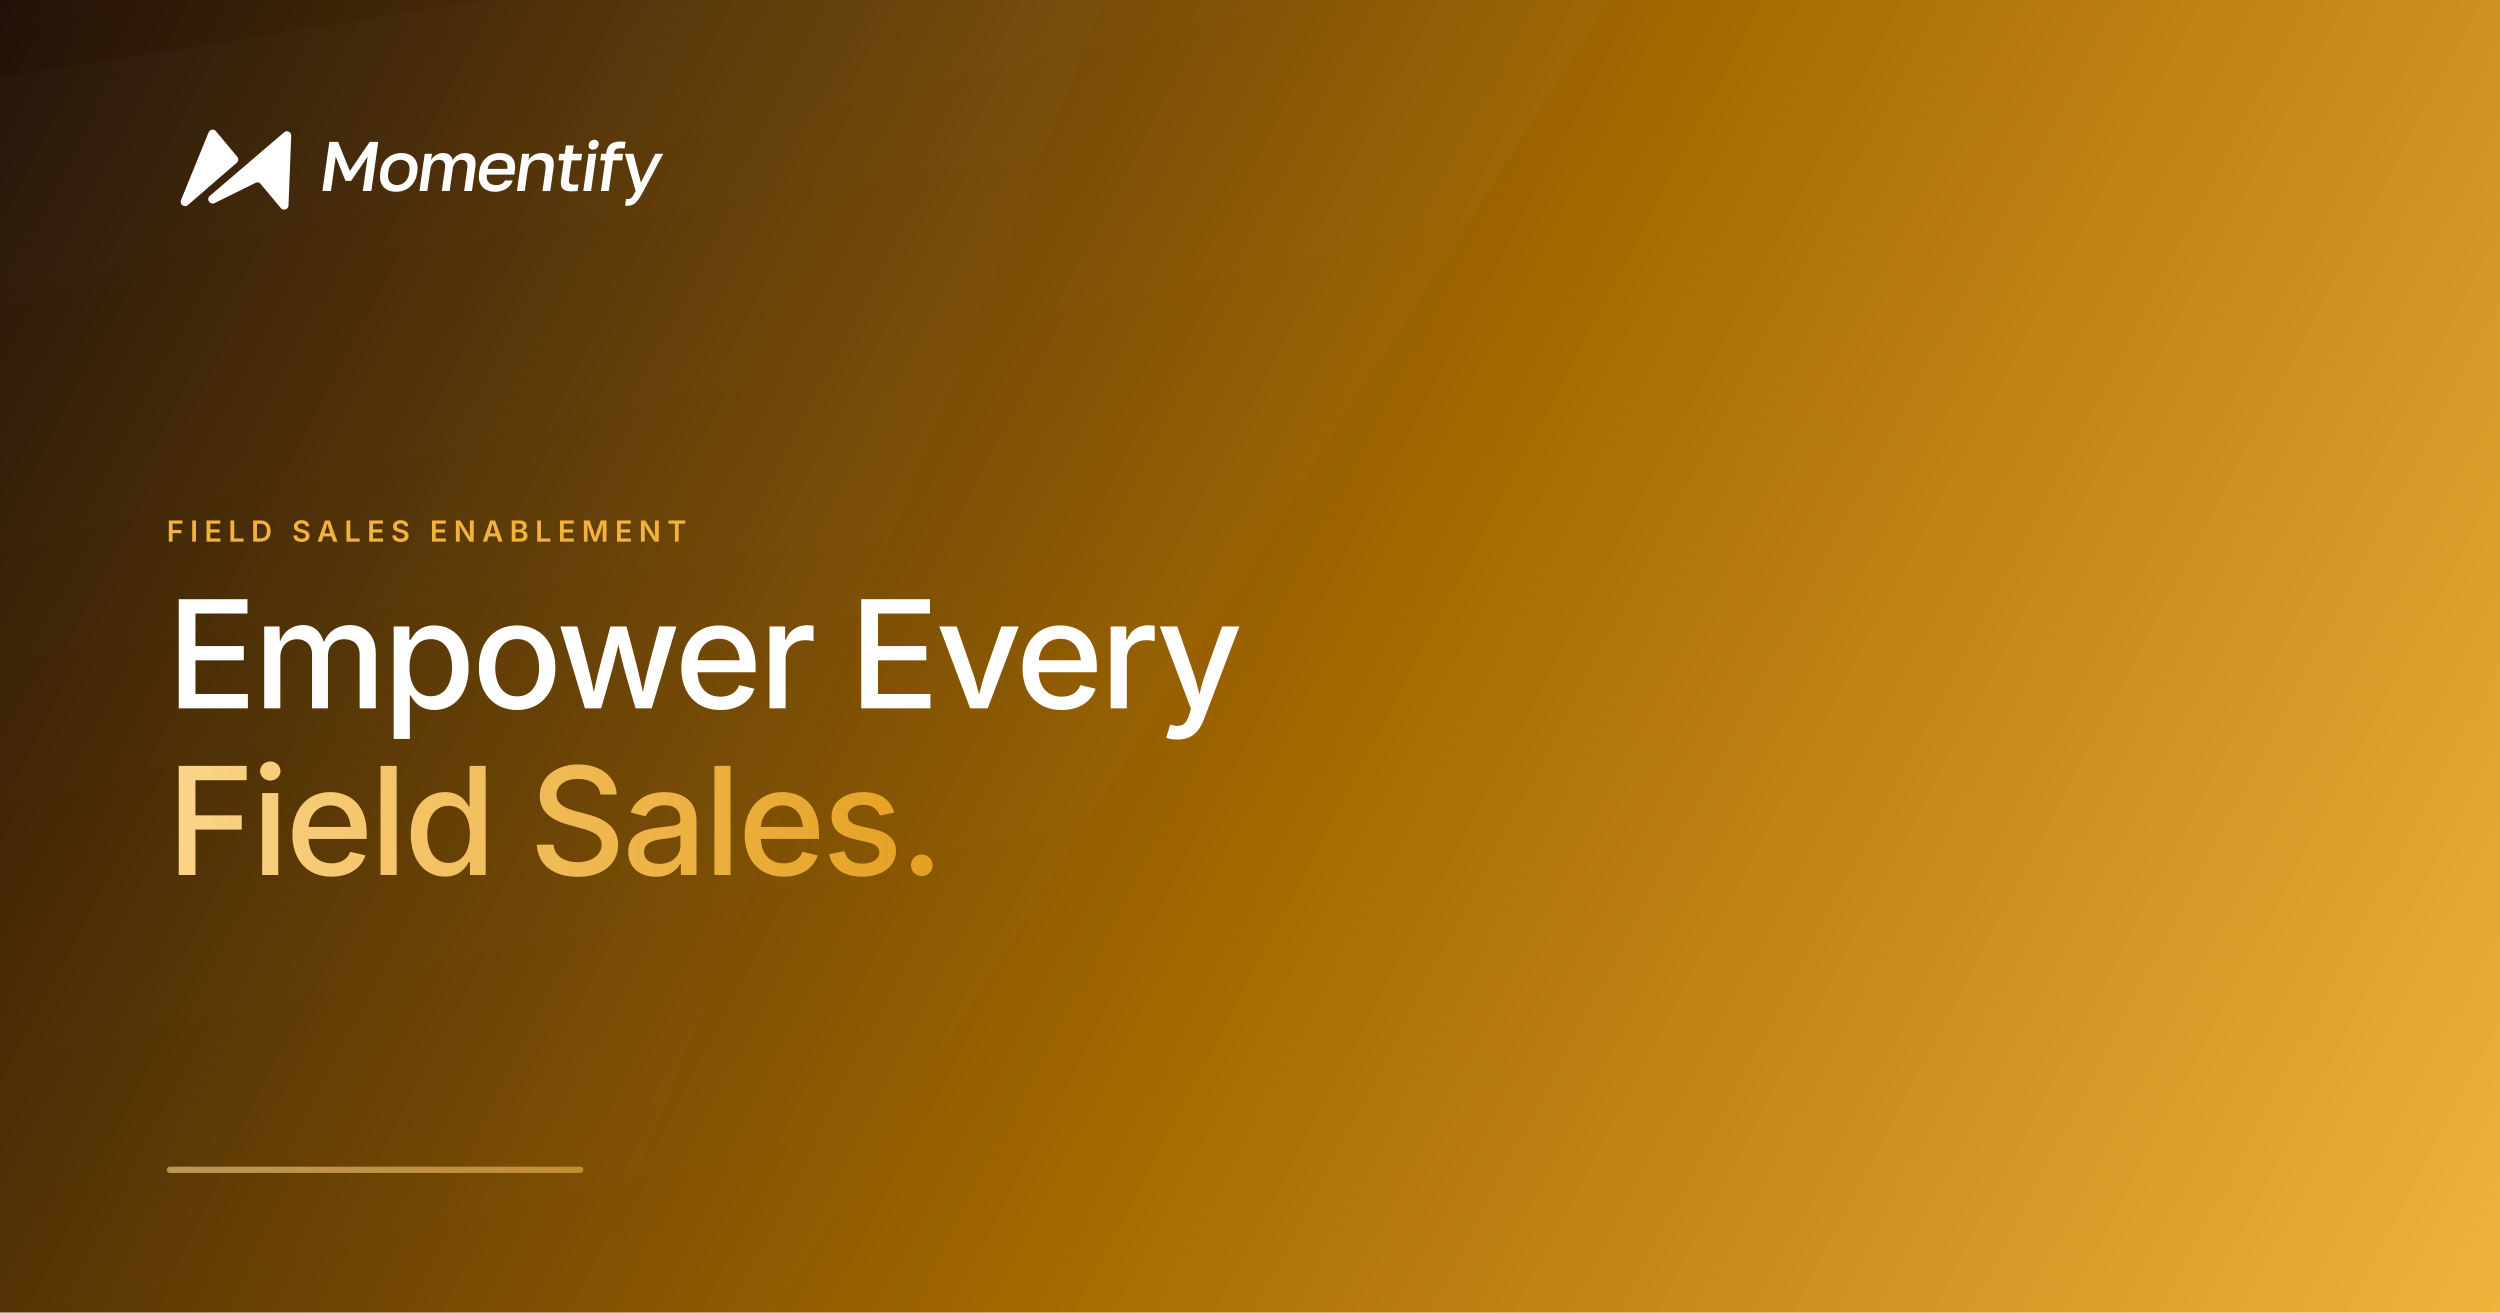
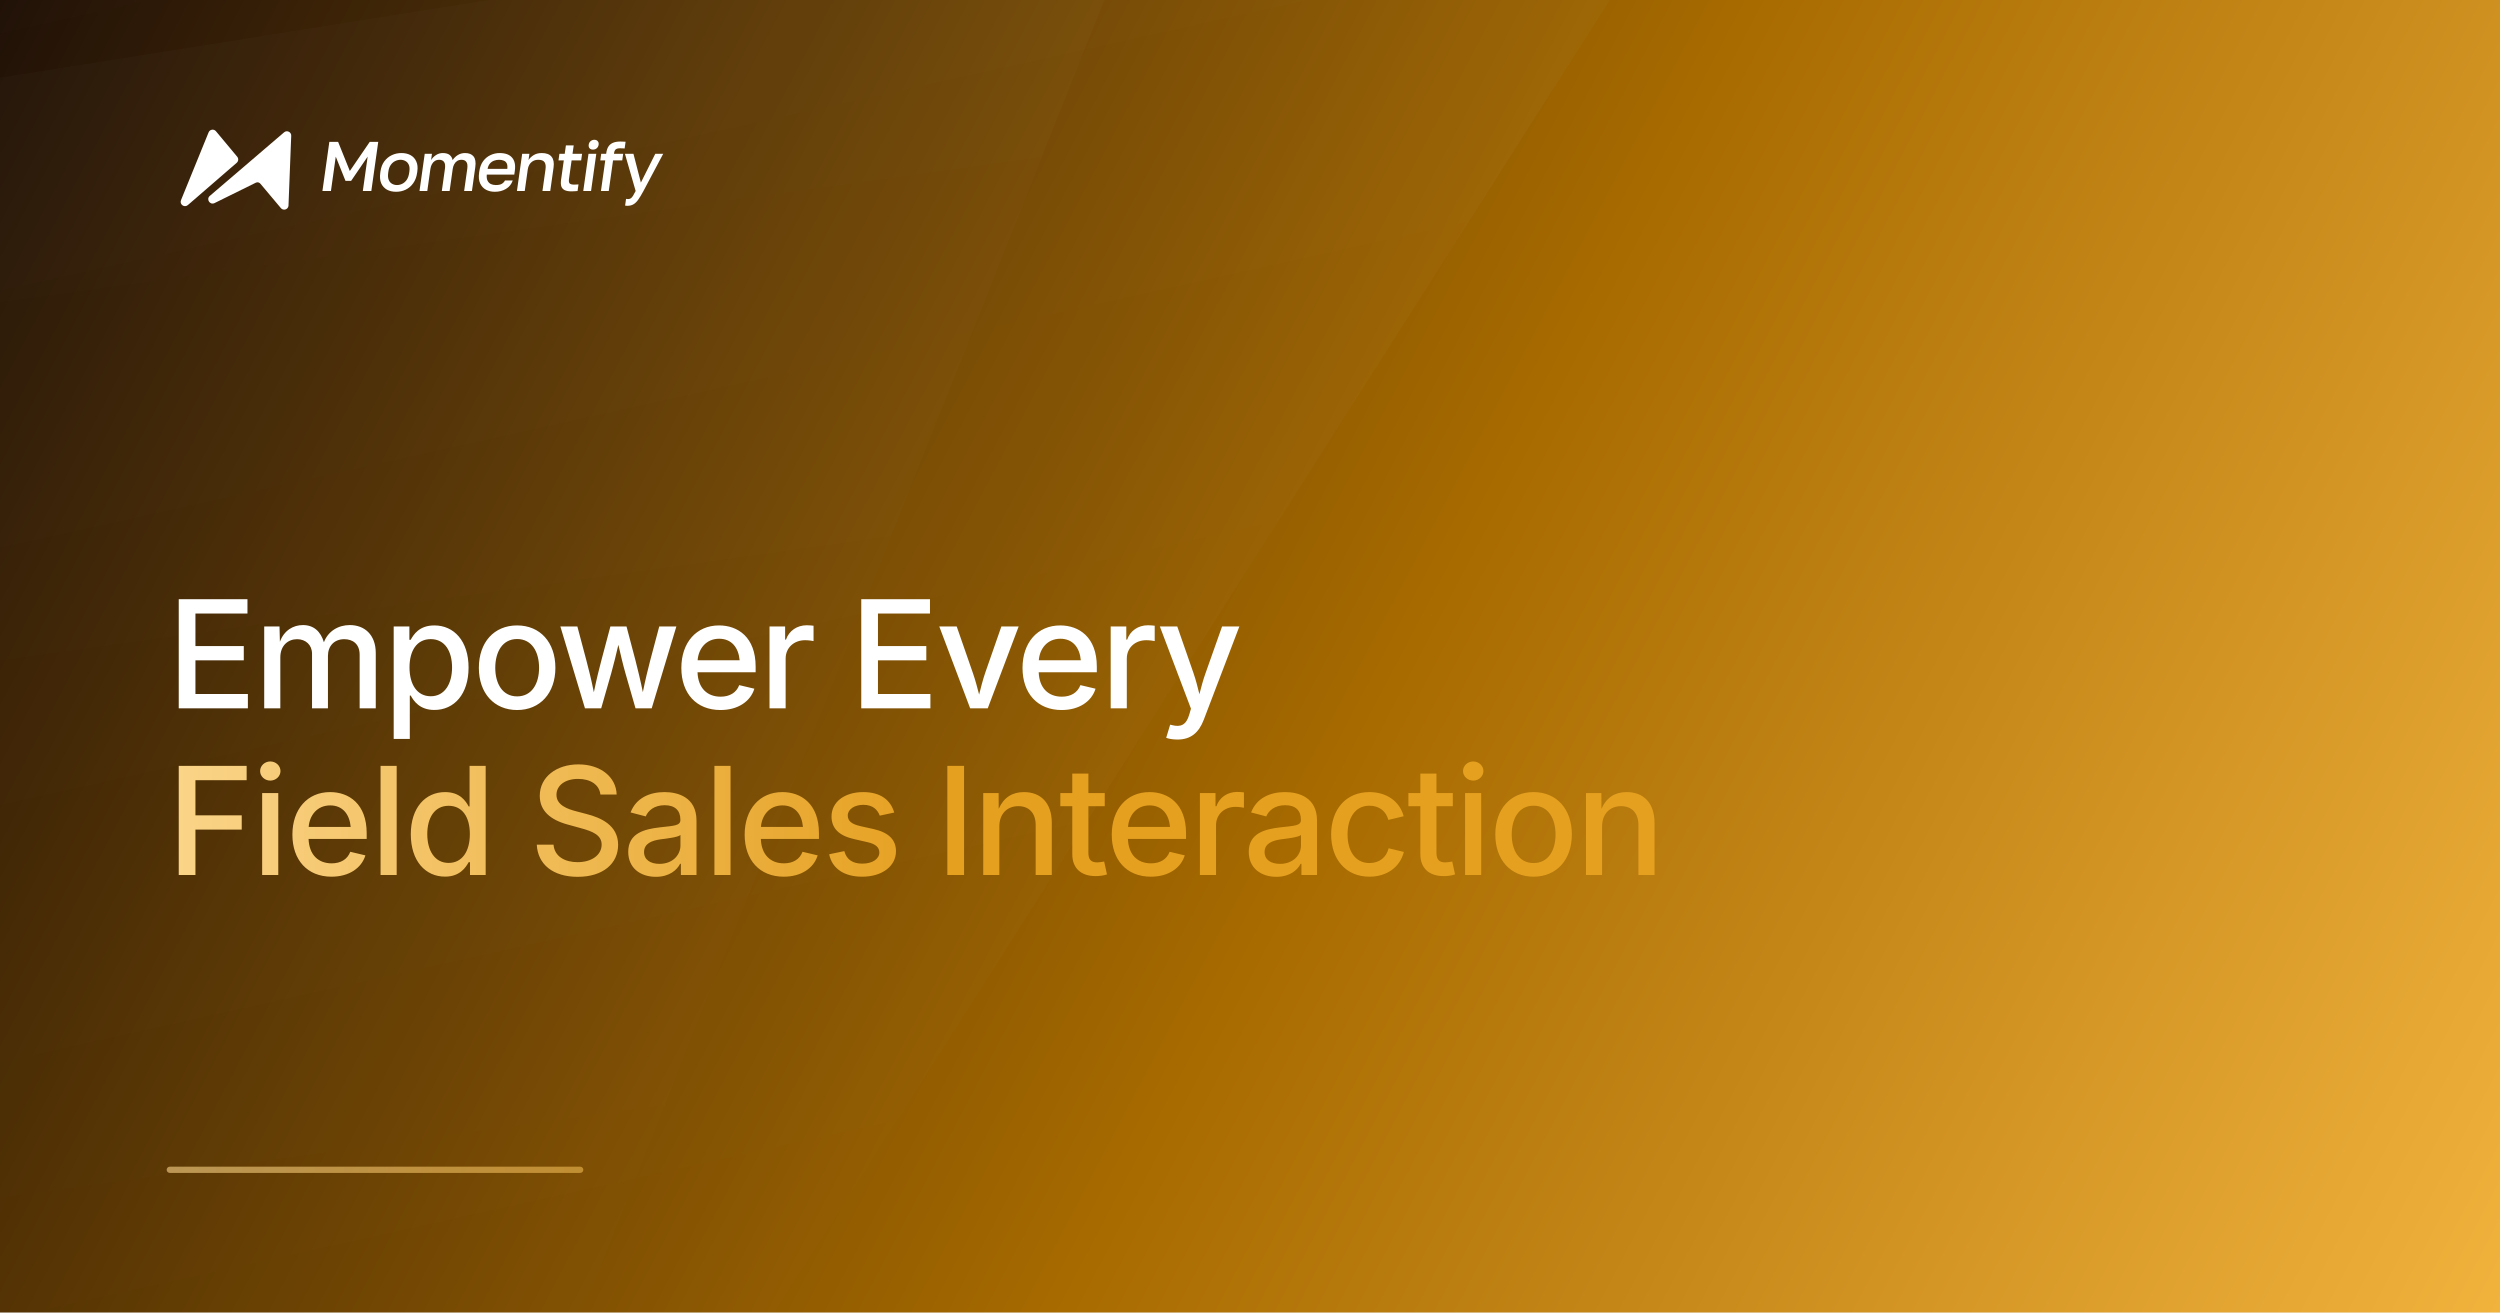
<svg xmlns="http://www.w3.org/2000/svg" width="1200" height="630" viewBox="0 0 1200 630" fill="none">
  <defs>
    <linearGradient id="bg" x1="0" y1="0" x2="1200" y2="630" gradientUnits="userSpaceOnUse">
      <stop stop-color="#1A0A00" />
      <stop offset="0.55" stop-color="#A86B00" />
      <stop offset="1" stop-color="#F2B33D" />
    </linearGradient>
    <linearGradient id="overlay1" x1="500" y1="800" x2="300" y2="-100" gradientUnits="userSpaceOnUse">
      <stop stop-color="white" stop-opacity="0" />
      <stop offset="1" stop-color="white" stop-opacity="0.06" />
    </linearGradient>
    <linearGradient id="overlay2" x1="400" y1="820" x2="280" y2="-40" gradientUnits="userSpaceOnUse">
      <stop stop-color="white" stop-opacity="0" />
      <stop offset="1" stop-color="white" stop-opacity="0.04" />
    </linearGradient>
    <linearGradient id="accent" x1="0" y1="0" x2="450" y2="0" gradientUnits="userSpaceOnUse">
      <stop stop-color="#FFE0A0" />
      <stop offset="1" stop-color="#E5A020" />
    </linearGradient>
  </defs>
  <rect width="1200" height="630" fill="url(#bg)" />
  <path opacity="0.5" d="M200 900L-100 700L-200 0L900 -200L200 900Z" fill="url(#overlay1)" />
  <path opacity="0.4" d="M180 880L-50 720L-80 50L550 -50L180 880Z" fill="url(#overlay2)" />
  <g transform="translate(80, 60) scale(0.38)">
    <path d="M18.1 94.945L52.969 9.301C54.556 5.405 59.761 4.678 62.354 7.991L89.219 40.208C91.025 42.516 90.694 45.837 88.467 47.743L26.733 101.171C22.371 104.904 15.935 100.263 18.1 94.945Z" fill="white" />
    <path d="M144.078 104.749L118.647 74.472C117.414 72.803 115.107 71.727 112.772 72.803L60.33 98.706C54.556 101.365 49.649 93.704 54.479 89.571L148.324 9.255C152.167 5.966 158.034 9.2 157.304 14.206L153.863 102.234C153.162 107.043 147.011 108.624 144.078 104.749Z" fill="white" />
    <path d="M196.754 83.382L205.475 21.332H216.574L231.366 58.119L256.498 21.332H267.24L258.519 83.382H247.777L253.882 39.947L233.024 70.529H225.862L213.6 39.947L207.496 83.382H196.754Z" fill="white" />
    <path d="M289.723 84.358C285.366 84.358 281.552 83.472 278.28 81.699C275.017 79.867 272.59 77.178 271 73.632C269.477 70.027 269.086 65.595 269.825 60.336L270.074 58.563C270.772 53.599 272.376 49.403 274.887 45.975C277.465 42.489 280.64 39.859 284.41 38.086C288.18 36.313 292.243 35.427 296.599 35.427C301.016 35.427 304.83 36.313 308.042 38.086C311.313 39.859 313.719 42.489 315.258 45.975C316.865 49.403 317.319 53.599 316.622 58.563L316.373 60.336C315.633 65.595 313.966 70.027 311.371 73.632C308.844 77.178 305.691 79.867 301.912 81.699C298.202 83.472 294.139 84.358 289.723 84.358ZM290.919 75.848C293.186 75.848 295.409 75.316 297.588 74.253C299.766 73.189 301.64 71.534 303.209 69.289C304.786 66.984 305.832 63.999 306.347 60.336L306.596 58.563C307.069 55.194 306.829 52.446 305.875 50.319C304.929 48.132 303.512 46.537 301.624 45.532C299.745 44.468 297.671 43.937 295.404 43.937C293.136 43.937 290.913 44.468 288.734 45.532C286.564 46.537 284.699 48.132 283.138 50.319C281.586 52.446 280.573 55.194 280.1 58.563L279.851 60.336C279.336 63.999 279.543 66.984 280.472 69.289C281.41 71.534 282.818 73.189 284.698 74.253C286.577 75.316 288.651 75.848 290.919 75.848Z" fill="white" />
    <path d="M319.365 83.383L325.967 36.402H335.098L333.977 44.38C335.391 41.957 337.417 39.859 340.053 38.086C342.689 36.313 345.559 35.427 348.662 35.427C352.601 35.427 355.558 36.254 357.533 37.909C359.509 39.563 360.727 41.72 361.189 44.38C362.935 41.72 365.148 39.563 367.828 37.909C370.566 36.254 373.577 35.427 376.859 35.427C381.812 35.427 385.428 36.875 387.707 39.77C389.985 42.666 390.697 47.157 389.841 53.244L385.606 83.383H375.759L379.683 55.46C380.273 51.264 379.882 48.31 378.512 46.596C377.21 44.823 375.216 43.937 372.53 43.937C370.382 43.937 368.521 44.439 366.948 45.444C365.442 46.389 364.207 47.748 363.242 49.521C362.285 51.235 361.648 53.215 361.333 55.46L357.408 83.383H347.562L351.486 55.46C352.076 51.264 351.685 48.31 350.315 46.596C349.013 44.823 347.019 43.937 344.333 43.937C342.185 43.937 340.324 44.439 338.751 45.444C337.245 46.389 336.01 47.748 335.044 49.521C334.087 51.235 333.451 53.215 333.136 55.46L329.211 83.383H319.365Z" fill="white" />
    <path d="M414.561 84.358C410.383 84.358 406.654 83.501 403.374 81.787C400.103 80.014 397.642 77.355 395.992 73.809C394.342 70.264 393.899 65.772 394.663 60.336L394.912 58.563C395.643 53.362 397.264 49.048 399.774 45.621C402.345 42.193 405.447 39.652 409.081 37.997C412.724 36.284 416.544 35.427 420.542 35.427C427.763 35.427 433.013 37.347 436.293 41.189C439.632 45.03 440.799 50.526 439.794 57.676L439.096 62.64H404.365C404.035 65.832 404.36 68.402 405.34 70.352C406.319 72.302 407.731 73.721 409.575 74.607C411.428 75.434 413.489 75.848 415.757 75.848C419.158 75.848 421.709 75.316 423.41 74.253C425.171 73.189 426.47 71.8 427.308 70.086H437.155C435.544 74.755 432.688 78.301 428.588 80.724C424.548 83.147 419.872 84.358 414.561 84.358ZM419.794 43.937C417.586 43.937 415.473 44.321 413.455 45.089C411.438 45.857 409.716 47.069 408.29 48.723C406.864 50.378 405.896 52.594 405.386 55.371H430.271C430.627 52.417 430.384 50.112 429.542 48.457C428.701 46.803 427.43 45.65 425.731 45C424.041 44.291 422.062 43.937 419.794 43.937Z" fill="white" />
    <path d="M442.454 83.383L449.057 36.402H458.187L457.079 44.291C458.545 41.927 460.685 39.859 463.5 38.086C466.316 36.313 469.752 35.427 473.81 35.427C479.599 35.427 483.735 36.993 486.219 40.125C488.711 43.198 489.538 47.719 488.699 53.687L484.526 83.383H474.679L478.541 55.903C479.098 51.944 478.682 48.96 477.293 46.95C475.905 44.941 473.301 43.937 469.481 43.937C466.736 43.937 464.415 44.528 462.519 45.709C460.69 46.832 459.229 48.31 458.136 50.142C457.111 51.914 456.453 53.835 456.163 55.903L452.301 83.383H442.454Z" fill="white" />
    <path d="M511.36 83.826C507.779 83.826 504.926 83.324 502.799 82.319C500.732 81.314 499.311 79.749 498.536 77.621C497.829 75.434 497.716 72.627 498.198 69.2L501.636 44.734H494.923L496.094 36.402H502.807L504.302 25.765H514.149L512.654 36.402H524.739L523.568 44.734H511.483L508.232 67.87C507.841 70.648 508.074 72.598 508.931 73.721C509.856 74.784 511.81 75.316 514.794 75.316C516.584 75.316 518.387 75.228 520.202 75.05L519.031 83.383C517.88 83.501 516.704 83.59 515.503 83.649C514.292 83.767 512.912 83.826 511.36 83.826Z" fill="white" />
    <path d="M526.227 83.383L532.83 36.401H542.677L536.074 83.383H526.227ZM538.501 31.083C536.651 31.083 535.208 30.521 534.172 29.399C533.205 28.217 532.849 26.71 533.107 24.878C533.364 23.046 534.139 21.569 535.431 20.446C536.79 19.264 538.395 18.673 540.245 18.673C542.095 18.673 543.504 19.264 544.472 20.446C545.507 21.569 545.896 23.046 545.639 24.878C545.382 26.71 544.573 28.217 543.213 29.399C541.922 30.521 540.351 31.083 538.501 31.083Z" fill="white" />
    <path d="M548.564 83.383L553.995 44.735H547.729L548.9 36.402H555.166L555.353 35.073C555.793 31.941 556.666 29.34 557.971 27.272C559.345 25.145 561.27 23.549 563.746 22.485C566.223 21.422 569.312 20.89 573.012 20.89C573.907 20.89 574.917 20.919 576.043 20.978C577.177 20.978 578.392 21.037 579.688 21.156L578.492 29.665C577.613 29.547 576.637 29.488 575.563 29.488C574.557 29.429 573.606 29.399 572.711 29.399C570.204 29.399 568.378 29.872 567.23 30.818C566.151 31.704 565.453 33.27 565.138 35.516L565.013 36.402H576.65L575.479 44.735H563.842L558.41 83.383H548.564Z" fill="white" />
    <path d="M581.72 102.087C580.825 102.087 579.942 101.998 579.072 101.821L580.268 93.311C581.138 93.489 582.021 93.577 582.916 93.577C584.229 93.577 585.349 93.252 586.276 92.602C587.194 92.011 588.115 90.977 589.039 89.5C589.963 88.022 591.085 85.984 592.405 83.383L578.867 36.402H589.609L599.003 72.746L617.179 36.402H627.205L602.252 83.383C599.907 87.756 597.763 91.332 595.821 94.109C593.879 96.887 591.836 98.896 589.693 100.137C587.541 101.437 584.883 102.087 581.72 102.087Z" fill="white" />
  </g>
-   <text x="80" y="260" font-family="Inter, sans-serif" font-size="14" font-weight="600" letter-spacing="3" fill="#F2B33D">FIELD SALES ENABLEMENT</text>
  <text x="80" y="340" font-family="Inter, sans-serif" font-size="72" font-weight="500" letter-spacing="-1.8" fill="white">Empower Every</text>
-   <text x="80" y="420" font-family="Inter, sans-serif" font-size="72" font-weight="500" letter-spacing="-1.8" fill="url(#accent)">Field Sales.</text>
+   <text x="80" y="420" font-family="Inter, sans-serif" font-size="72" font-weight="500" letter-spacing="-1.8" fill="url(#accent)">Field Sales Interaction</text>
  <rect x="80" y="560" width="200" height="3" rx="1.5" fill="url(#accent)" opacity="0.6" />
</svg>
